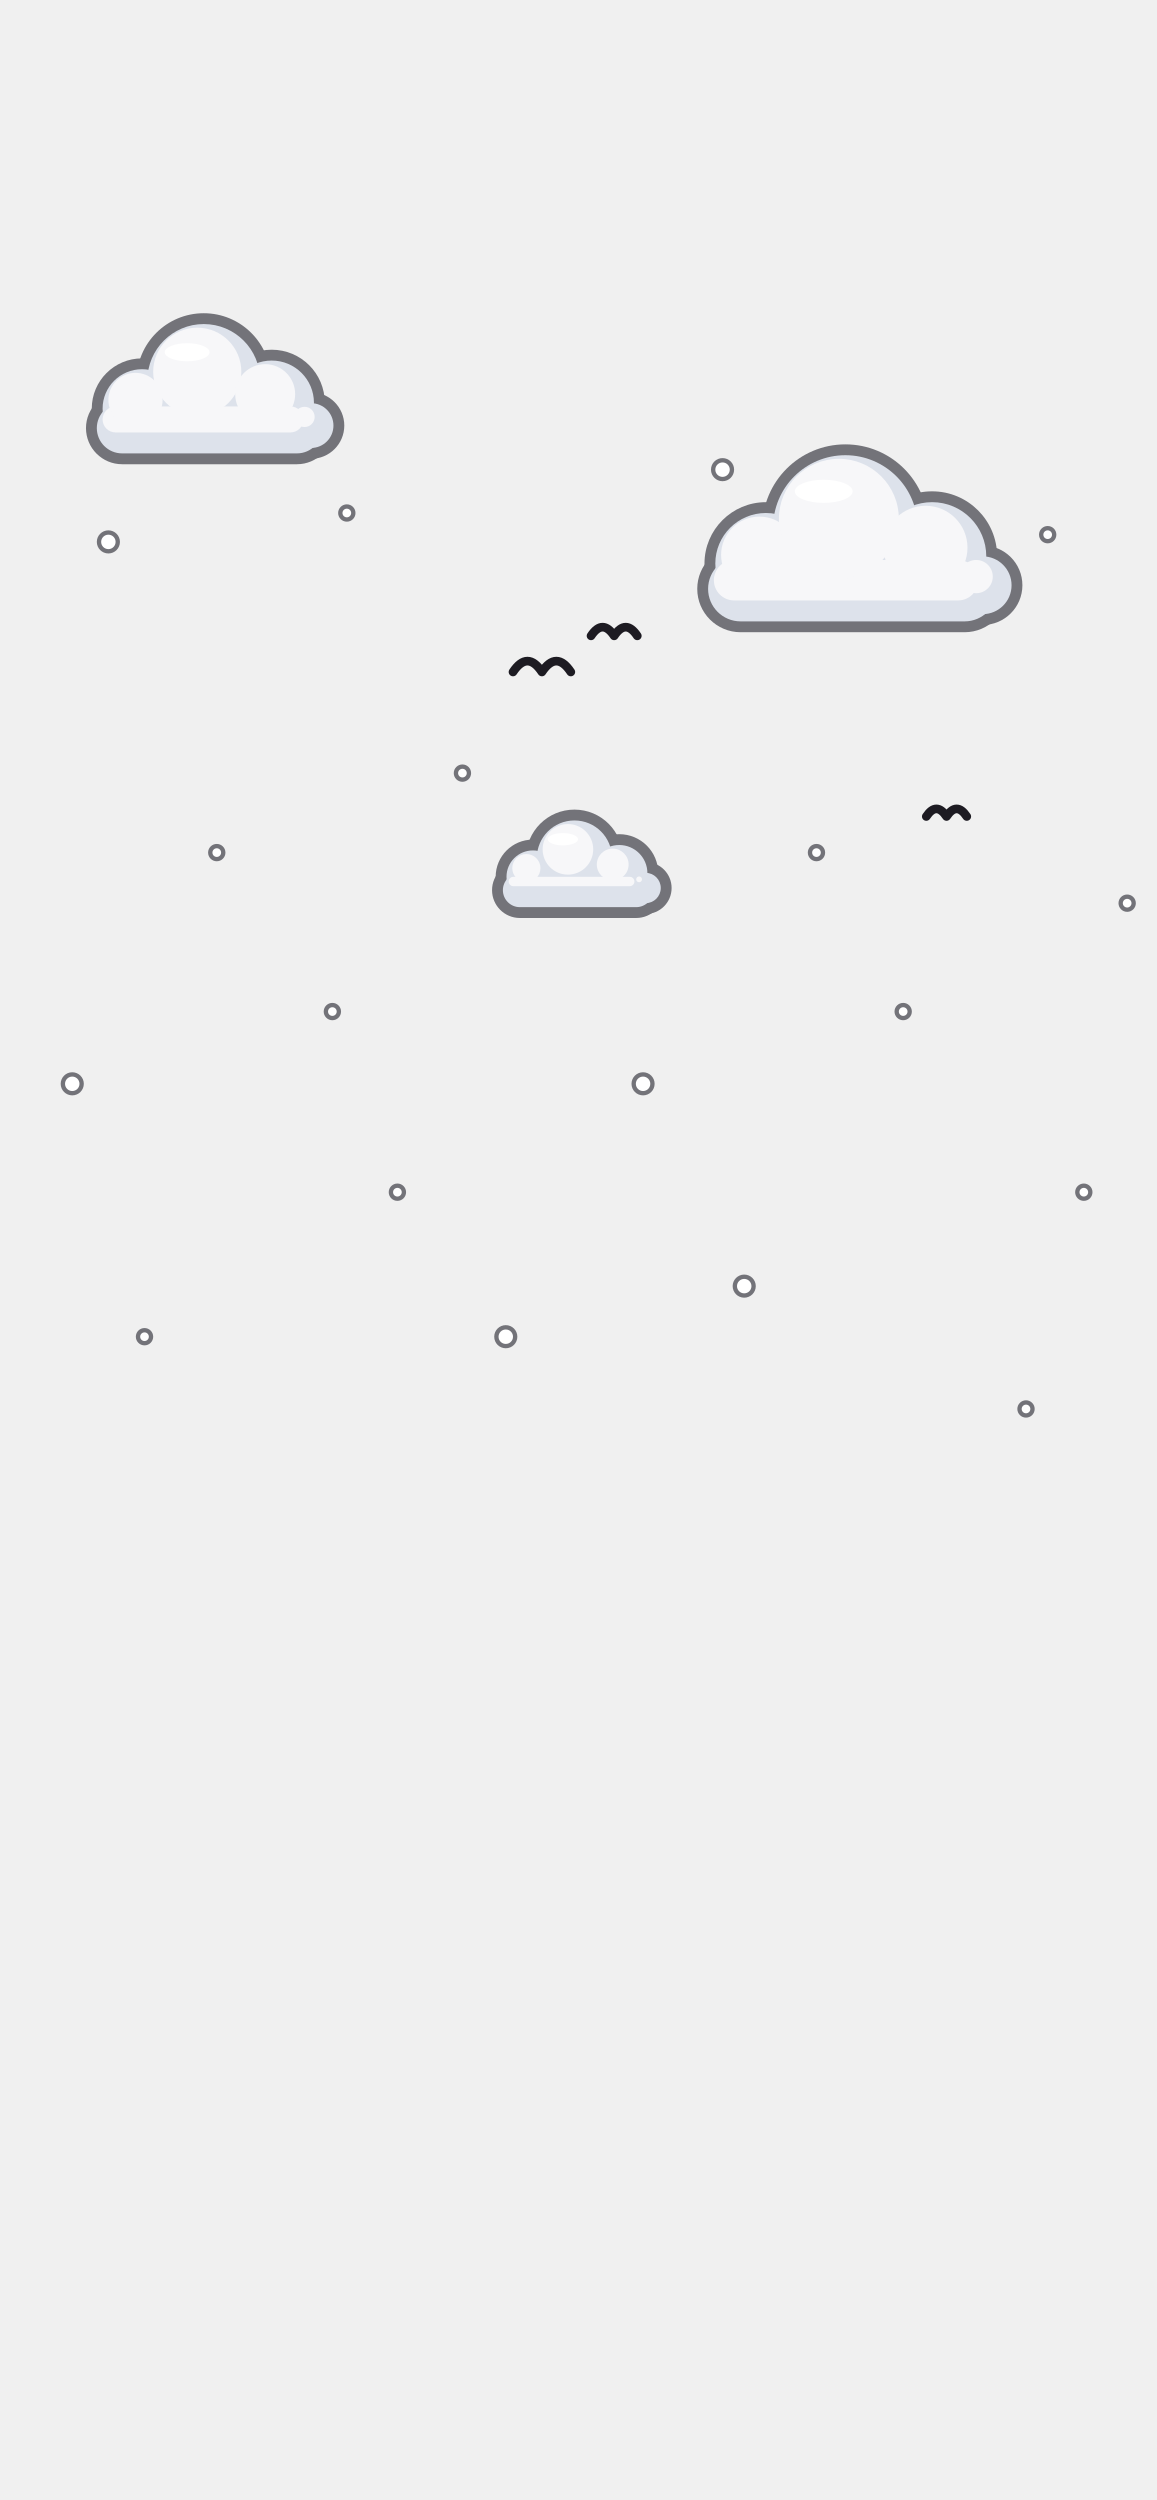
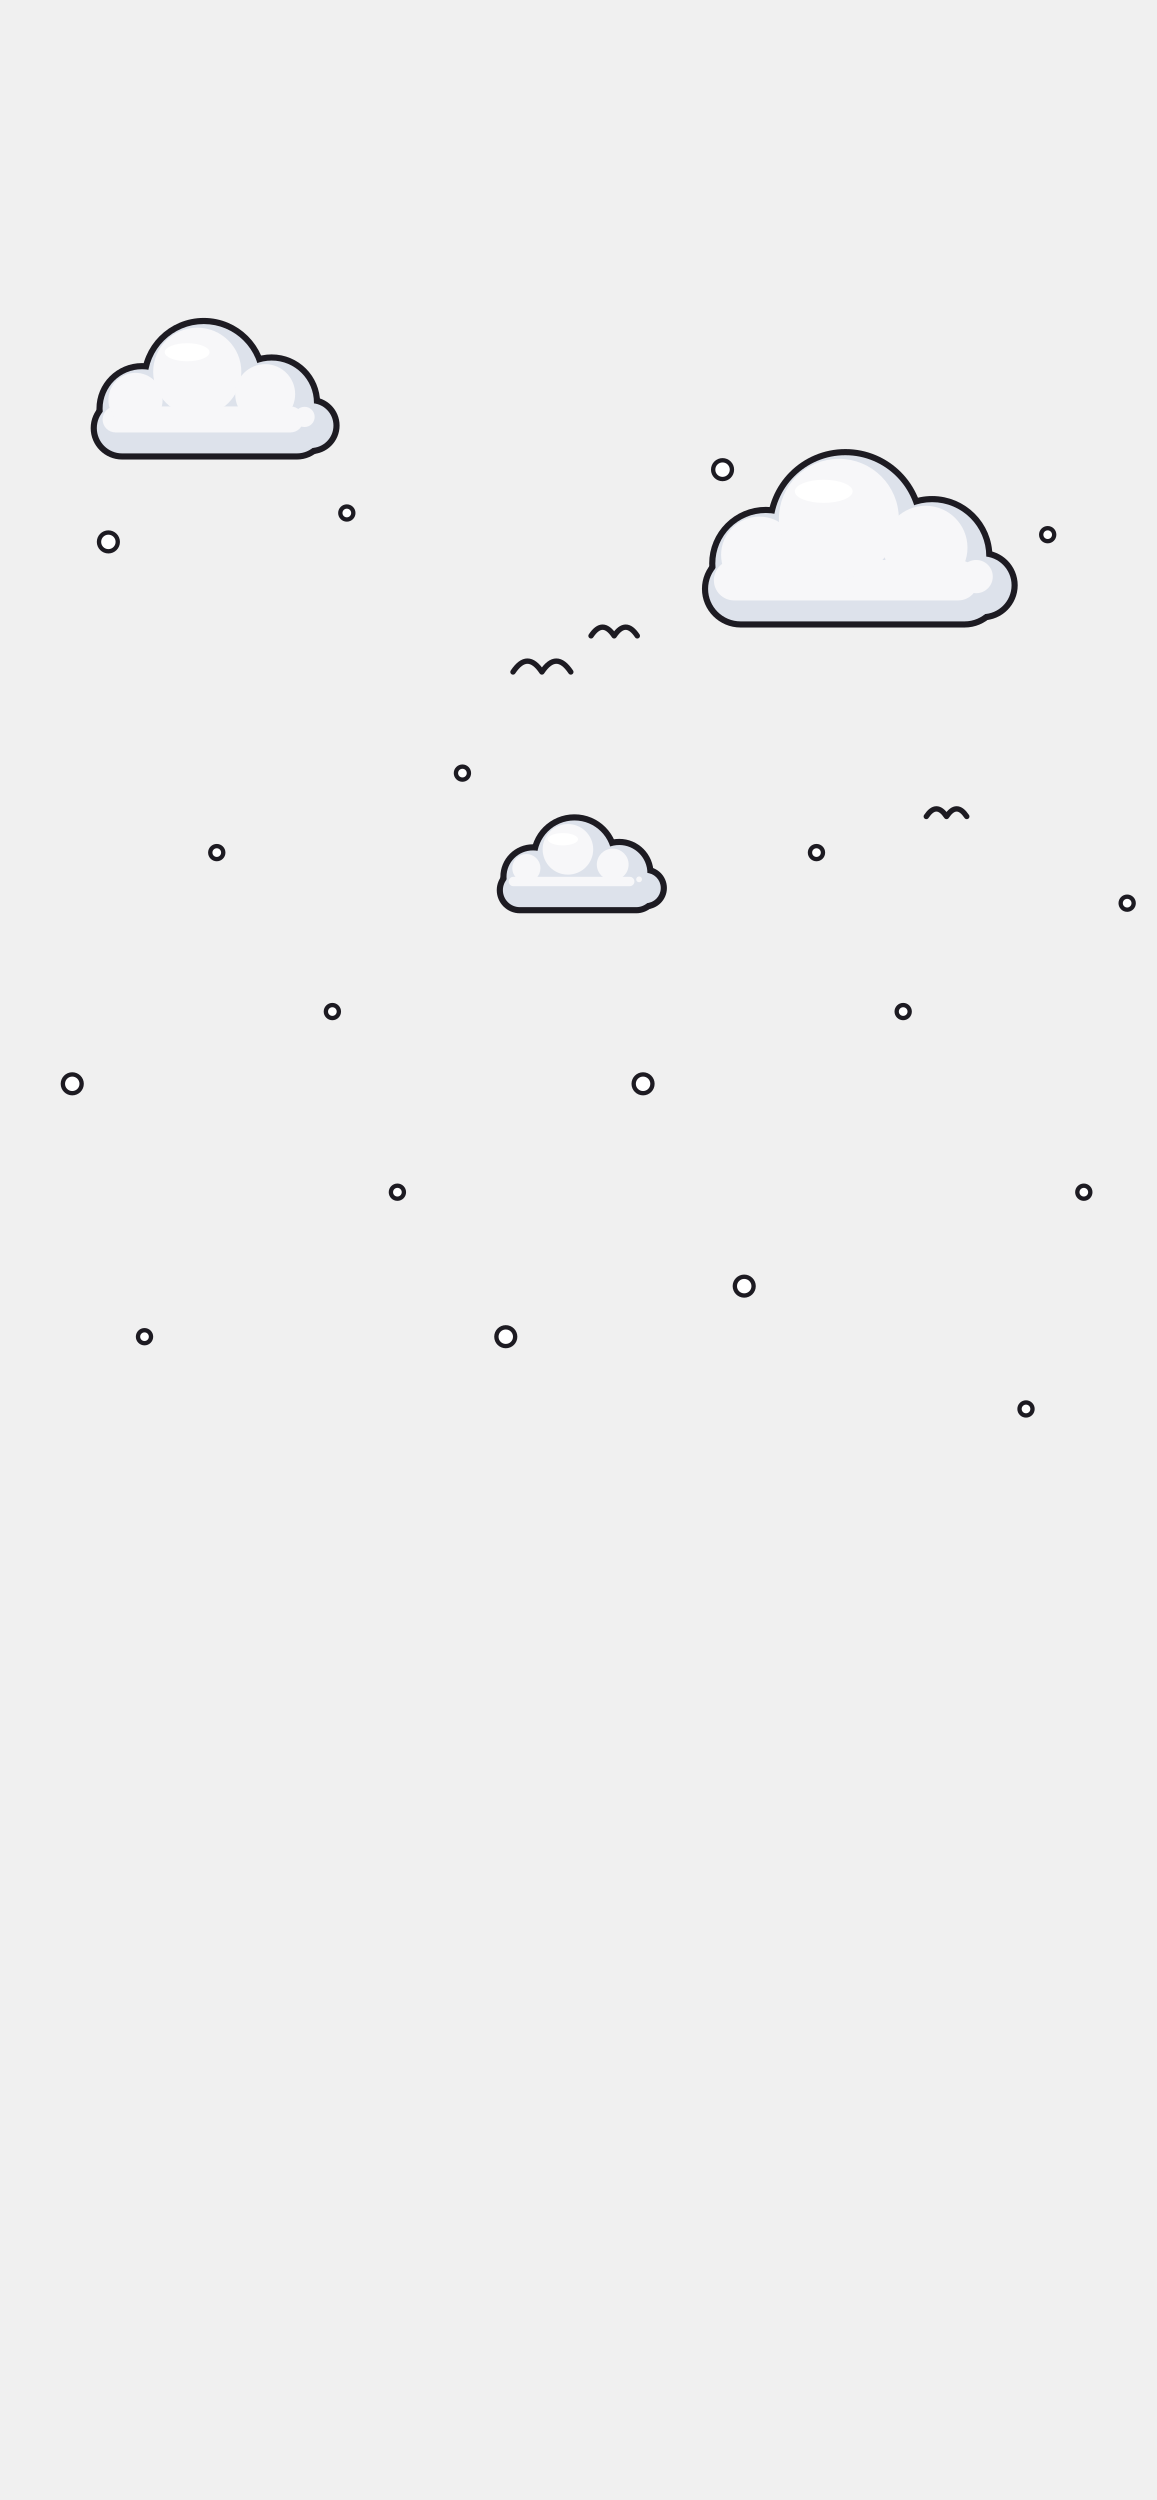
<svg xmlns="http://www.w3.org/2000/svg" viewBox="0 0 320 692" width="960" height="2076">
  <g id="nuages">
-     <rect x="193" y="151" width="86" height="24" rx="12" fill="#737379" />
-     <circle cx="212" cy="156" r="17" fill="#737379" />
-     <circle cx="234" cy="146" r="23" fill="#737379" />
-     <circle cx="258" cy="154" r="18" fill="#737379" />
-     <circle cx="272" cy="162" r="11" fill="#737379" />
+     <rect x="194.30" y="152.30" width="83.40" height="21.40" rx="10.70" fill="#1D1B22" />
+     <circle cx="212" cy="156" r="15.70" fill="#1D1B22" />
+     <circle cx="234" cy="146" r="21.70" fill="#1D1B22" />
+     <circle cx="258" cy="154" r="16.70" fill="#1D1B22" />
+     <circle cx="272" cy="162" r="9.70" fill="#1D1B22" />
    <rect x="196" y="154" width="80" height="18" rx="9" fill="#DDE2EB" />
    <circle cx="212" cy="156" r="14" fill="#DDE2EB" />
    <circle cx="234" cy="146" r="20" fill="#DDE2EB" />
    <circle cx="258" cy="154" r="15" fill="#DDE2EB" />
    <circle cx="272" cy="162" r="8" fill="#DDE2EB" />
    <rect x="197.6" y="155" width="73.2" height="11.2" rx="5.6" fill="#F7F7F9" />
    <circle cx="210.2" cy="153.6" r="10.6" fill="#F7F7F9" />
    <circle cx="232.2" cy="143.6" r="16.6" fill="#F7F7F9" />
    <circle cx="256.2" cy="151.6" r="11.6" fill="#F7F7F9" />
    <circle cx="270.2" cy="159.6" r="4.6" fill="#F7F7F9" />
    <ellipse cx="228" cy="136" rx="8" ry="3.2" fill="#FFFFFF" />
-     <rect x="23.8" y="108.5" width="68.4" height="20" rx="10" fill="#737379" />
-     <circle cx="39.3" cy="113.1" r="13.9" fill="#737379" />
-     <circle cx="56.4" cy="105.3" r="18.6" fill="#737379" />
-     <circle cx="75.2" cy="111.5" r="14.7" fill="#737379" />
-     <circle cx="86.1" cy="117.8" r="9.2" fill="#737379" />
+     <rect x="25.10" y="109.80" width="65.80" height="17.40" rx="8.70" fill="#1D1B22" />
+     <circle cx="39.3" cy="113.1" r="12.60" fill="#1D1B22" />
+     <circle cx="56.4" cy="105.3" r="17.30" fill="#1D1B22" />
+     <circle cx="75.2" cy="111.5" r="13.40" fill="#1D1B22" />
+     <circle cx="86.1" cy="117.8" r="7.90" fill="#1D1B22" />
    <rect x="26.8" y="111.5" width="62.4" height="14" rx="7" fill="#DDE2EB" />
    <circle cx="39.3" cy="113.1" r="10.9" fill="#DDE2EB" />
    <circle cx="56.4" cy="105.3" r="15.6" fill="#DDE2EB" />
    <circle cx="75.2" cy="111.5" r="11.7" fill="#DDE2EB" />
    <circle cx="86.1" cy="117.8" r="6.2" fill="#DDE2EB" />
    <rect x="28.4" y="112.5" width="55.6" height="7.2" rx="3.6" fill="#F7F7F9" />
    <circle cx="37.5" cy="110.7" r="7.5" fill="#F7F7F9" />
    <circle cx="54.6" cy="102.9" r="12.2" fill="#F7F7F9" />
    <circle cx="73.4" cy="109.1" r="8.3" fill="#F7F7F9" />
    <circle cx="84.3" cy="115.4" r="2.8" fill="#F7F7F9" />
    <ellipse cx="51.8" cy="97.5" rx="6.2" ry="2.5" fill="#FFFFFF" />
-     <rect x="136.2" y="238.7" width="47.6" height="15.4" rx="7.7" fill="#737379" />
-     <circle cx="147.5" cy="242.7" r="10.3" fill="#737379" />
-     <circle cx="159" cy="237.5" r="13.4" fill="#737379" />
-     <circle cx="171.4" cy="241.7" r="10.8" fill="#737379" />
-     <circle cx="178.7" cy="245.8" r="7.2" fill="#737379" />
+     <rect x="137.50" y="240.00" width="45.00" height="12.80" rx="6.40" fill="#1D1B22" />
+     <circle cx="147.5" cy="242.7" r="9.00" fill="#1D1B22" />
+     <circle cx="159" cy="237.5" r="12.10" fill="#1D1B22" />
+     <circle cx="171.4" cy="241.7" r="9.50" fill="#1D1B22" />
+     <circle cx="178.7" cy="245.8" r="5.90" fill="#1D1B22" />
    <rect x="139.2" y="241.7" width="41.6" height="9.4" rx="4.7" fill="#DDE2EB" />
    <circle cx="147.5" cy="242.7" r="7.3" fill="#DDE2EB" />
    <circle cx="159" cy="237.5" r="10.4" fill="#DDE2EB" />
    <circle cx="171.4" cy="241.7" r="7.8" fill="#DDE2EB" />
    <circle cx="178.7" cy="245.8" r="4.2" fill="#DDE2EB" />
    <rect x="140.8" y="242.7" width="34.8" height="2.6" rx="1.3" fill="#F7F7F9" />
    <circle cx="145.7" cy="240.3" r="3.9" fill="#F7F7F9" />
    <circle cx="157.2" cy="235.1" r="7" fill="#F7F7F9" />
    <circle cx="169.6" cy="239.3" r="4.4" fill="#F7F7F9" />
    <circle cx="176.9" cy="243.4" r="0.8" fill="#F7F7F9" />
    <ellipse cx="155.8" cy="232.3" rx="4.2" ry="1.7" fill="#FFFFFF" />
    <g id="volants">
-       <path d="M142 186 q4 -6 8 0 q4 -6 8 0" fill="none" stroke="#1D1B22" stroke-width="2.4" stroke-linejoin="round" stroke-linecap="round" />
-       <path d="M163.6 176 q3.2 -4.8 6.4 0 q3.2 -4.8 6.4 0" fill="none" stroke="#1D1B22" stroke-width="2.4" stroke-linejoin="round" stroke-linecap="round" />
-       <path d="M256.4 226 q2.8 -4.2 5.6 0 q2.8 -4.2 5.6 0" fill="none" stroke="#1D1B22" stroke-width="2.4" stroke-linejoin="round" stroke-linecap="round" />
+       <path d="M142 186 q4 -6 8 0 q4 -6 8 0" fill="none" stroke="#1D1B22" stroke-width="1.49" stroke-linejoin="round" stroke-linecap="round" />
+       <path d="M163.6 176 q3.2 -4.8 6.4 0 q3.2 -4.8 6.4 0" fill="none" stroke="#1D1B22" stroke-width="1.49" stroke-linejoin="round" stroke-linecap="round" />
+       <path d="M256.4 226 q2.8 -4.2 5.6 0 q2.8 -4.2 5.6 0" fill="none" stroke="#1D1B22" stroke-width="1.49" stroke-linejoin="round" stroke-linecap="round" />
    </g>
    <g id="flocons">
-       <ellipse cx="30" cy="150" rx="2.6" ry="2.6" fill="#FFFFFF" stroke="#737379" stroke-width="1.2" stroke-linejoin="round" stroke-linecap="round" />
-       <ellipse cx="96" cy="142" rx="1.8" ry="1.8" fill="#FFFFFF" stroke="#737379" stroke-width="1.2" stroke-linejoin="round" stroke-linecap="round" />
-       <ellipse cx="128" cy="214" rx="1.8" ry="1.8" fill="#FFFFFF" stroke="#737379" stroke-width="1.2" stroke-linejoin="round" stroke-linecap="round" />
-       <ellipse cx="200" cy="130" rx="2.6" ry="2.6" fill="#FFFFFF" stroke="#737379" stroke-width="1.2" stroke-linejoin="round" stroke-linecap="round" />
-       <ellipse cx="290" cy="148" rx="1.8" ry="1.8" fill="#FFFFFF" stroke="#737379" stroke-width="1.2" stroke-linejoin="round" stroke-linecap="round" />
-       <ellipse cx="250" cy="280" rx="1.8" ry="1.8" fill="#FFFFFF" stroke="#737379" stroke-width="1.2" stroke-linejoin="round" stroke-linecap="round" />
-       <ellipse cx="20" cy="300" rx="2.6" ry="2.6" fill="#FFFFFF" stroke="#737379" stroke-width="1.2" stroke-linejoin="round" stroke-linecap="round" />
-       <ellipse cx="110" cy="330" rx="1.8" ry="1.8" fill="#FFFFFF" stroke="#737379" stroke-width="1.2" stroke-linejoin="round" stroke-linecap="round" />
-       <ellipse cx="300" cy="330" rx="1.8" ry="1.8" fill="#FFFFFF" stroke="#737379" stroke-width="1.2" stroke-linejoin="round" stroke-linecap="round" />
-       <ellipse cx="178" cy="300" rx="2.6" ry="2.6" fill="#FFFFFF" stroke="#737379" stroke-width="1.2" stroke-linejoin="round" stroke-linecap="round" />
-       <ellipse cx="60" cy="236" rx="1.8" ry="1.8" fill="#FFFFFF" stroke="#737379" stroke-width="1.2" stroke-linejoin="round" stroke-linecap="round" />
-       <ellipse cx="226" cy="236" rx="1.8" ry="1.8" fill="#FFFFFF" stroke="#737379" stroke-width="1.2" stroke-linejoin="round" stroke-linecap="round" />
-       <ellipse cx="140" cy="370" rx="2.6" ry="2.6" fill="#FFFFFF" stroke="#737379" stroke-width="1.2" stroke-linejoin="round" stroke-linecap="round" />
-       <ellipse cx="40" cy="370" rx="1.8" ry="1.8" fill="#FFFFFF" stroke="#737379" stroke-width="1.2" stroke-linejoin="round" stroke-linecap="round" />
-       <ellipse cx="284" cy="390" rx="1.8" ry="1.8" fill="#FFFFFF" stroke="#737379" stroke-width="1.2" stroke-linejoin="round" stroke-linecap="round" />
-       <ellipse cx="206" cy="356" rx="2.6" ry="2.6" fill="#FFFFFF" stroke="#737379" stroke-width="1.2" stroke-linejoin="round" stroke-linecap="round" />
-       <ellipse cx="92" cy="280" rx="1.8" ry="1.8" fill="#FFFFFF" stroke="#737379" stroke-width="1.2" stroke-linejoin="round" stroke-linecap="round" />
-       <ellipse cx="312" cy="250" rx="1.8" ry="1.8" fill="#FFFFFF" stroke="#737379" stroke-width="1.2" stroke-linejoin="round" stroke-linecap="round" />
+       <ellipse cx="30" cy="150" rx="2.6" ry="2.6" fill="#FFFFFF" stroke="#1D1B22" stroke-width="1.20" stroke-linejoin="round" stroke-linecap="round" />
+       <ellipse cx="96" cy="142" rx="1.8" ry="1.8" fill="#FFFFFF" stroke="#1D1B22" stroke-width="1.20" stroke-linejoin="round" stroke-linecap="round" />
+       <ellipse cx="128" cy="214" rx="1.8" ry="1.8" fill="#FFFFFF" stroke="#1D1B22" stroke-width="1.20" stroke-linejoin="round" stroke-linecap="round" />
+       <ellipse cx="200" cy="130" rx="2.6" ry="2.6" fill="#FFFFFF" stroke="#1D1B22" stroke-width="1.20" stroke-linejoin="round" stroke-linecap="round" />
+       <ellipse cx="290" cy="148" rx="1.8" ry="1.8" fill="#FFFFFF" stroke="#1D1B22" stroke-width="1.20" stroke-linejoin="round" stroke-linecap="round" />
+       <ellipse cx="250" cy="280" rx="1.8" ry="1.8" fill="#FFFFFF" stroke="#1D1B22" stroke-width="1.20" stroke-linejoin="round" stroke-linecap="round" />
+       <ellipse cx="20" cy="300" rx="2.6" ry="2.6" fill="#FFFFFF" stroke="#1D1B22" stroke-width="1.20" stroke-linejoin="round" stroke-linecap="round" />
+       <ellipse cx="110" cy="330" rx="1.8" ry="1.8" fill="#FFFFFF" stroke="#1D1B22" stroke-width="1.20" stroke-linejoin="round" stroke-linecap="round" />
+       <ellipse cx="300" cy="330" rx="1.8" ry="1.8" fill="#FFFFFF" stroke="#1D1B22" stroke-width="1.20" stroke-linejoin="round" stroke-linecap="round" />
+       <ellipse cx="178" cy="300" rx="2.6" ry="2.6" fill="#FFFFFF" stroke="#1D1B22" stroke-width="1.20" stroke-linejoin="round" stroke-linecap="round" />
+       <ellipse cx="60" cy="236" rx="1.8" ry="1.8" fill="#FFFFFF" stroke="#1D1B22" stroke-width="1.20" stroke-linejoin="round" stroke-linecap="round" />
+       <ellipse cx="226" cy="236" rx="1.8" ry="1.8" fill="#FFFFFF" stroke="#1D1B22" stroke-width="1.20" stroke-linejoin="round" stroke-linecap="round" />
+       <ellipse cx="140" cy="370" rx="2.6" ry="2.6" fill="#FFFFFF" stroke="#1D1B22" stroke-width="1.20" stroke-linejoin="round" stroke-linecap="round" />
+       <ellipse cx="40" cy="370" rx="1.8" ry="1.8" fill="#FFFFFF" stroke="#1D1B22" stroke-width="1.20" stroke-linejoin="round" stroke-linecap="round" />
+       <ellipse cx="284" cy="390" rx="1.8" ry="1.8" fill="#FFFFFF" stroke="#1D1B22" stroke-width="1.20" stroke-linejoin="round" stroke-linecap="round" />
+       <ellipse cx="206" cy="356" rx="2.6" ry="2.6" fill="#FFFFFF" stroke="#1D1B22" stroke-width="1.20" stroke-linejoin="round" stroke-linecap="round" />
+       <ellipse cx="92" cy="280" rx="1.8" ry="1.8" fill="#FFFFFF" stroke="#1D1B22" stroke-width="1.20" stroke-linejoin="round" stroke-linecap="round" />
+       <ellipse cx="312" cy="250" rx="1.8" ry="1.8" fill="#FFFFFF" stroke="#1D1B22" stroke-width="1.20" stroke-linejoin="round" stroke-linecap="round" />
    </g>
  </g>
</svg>
